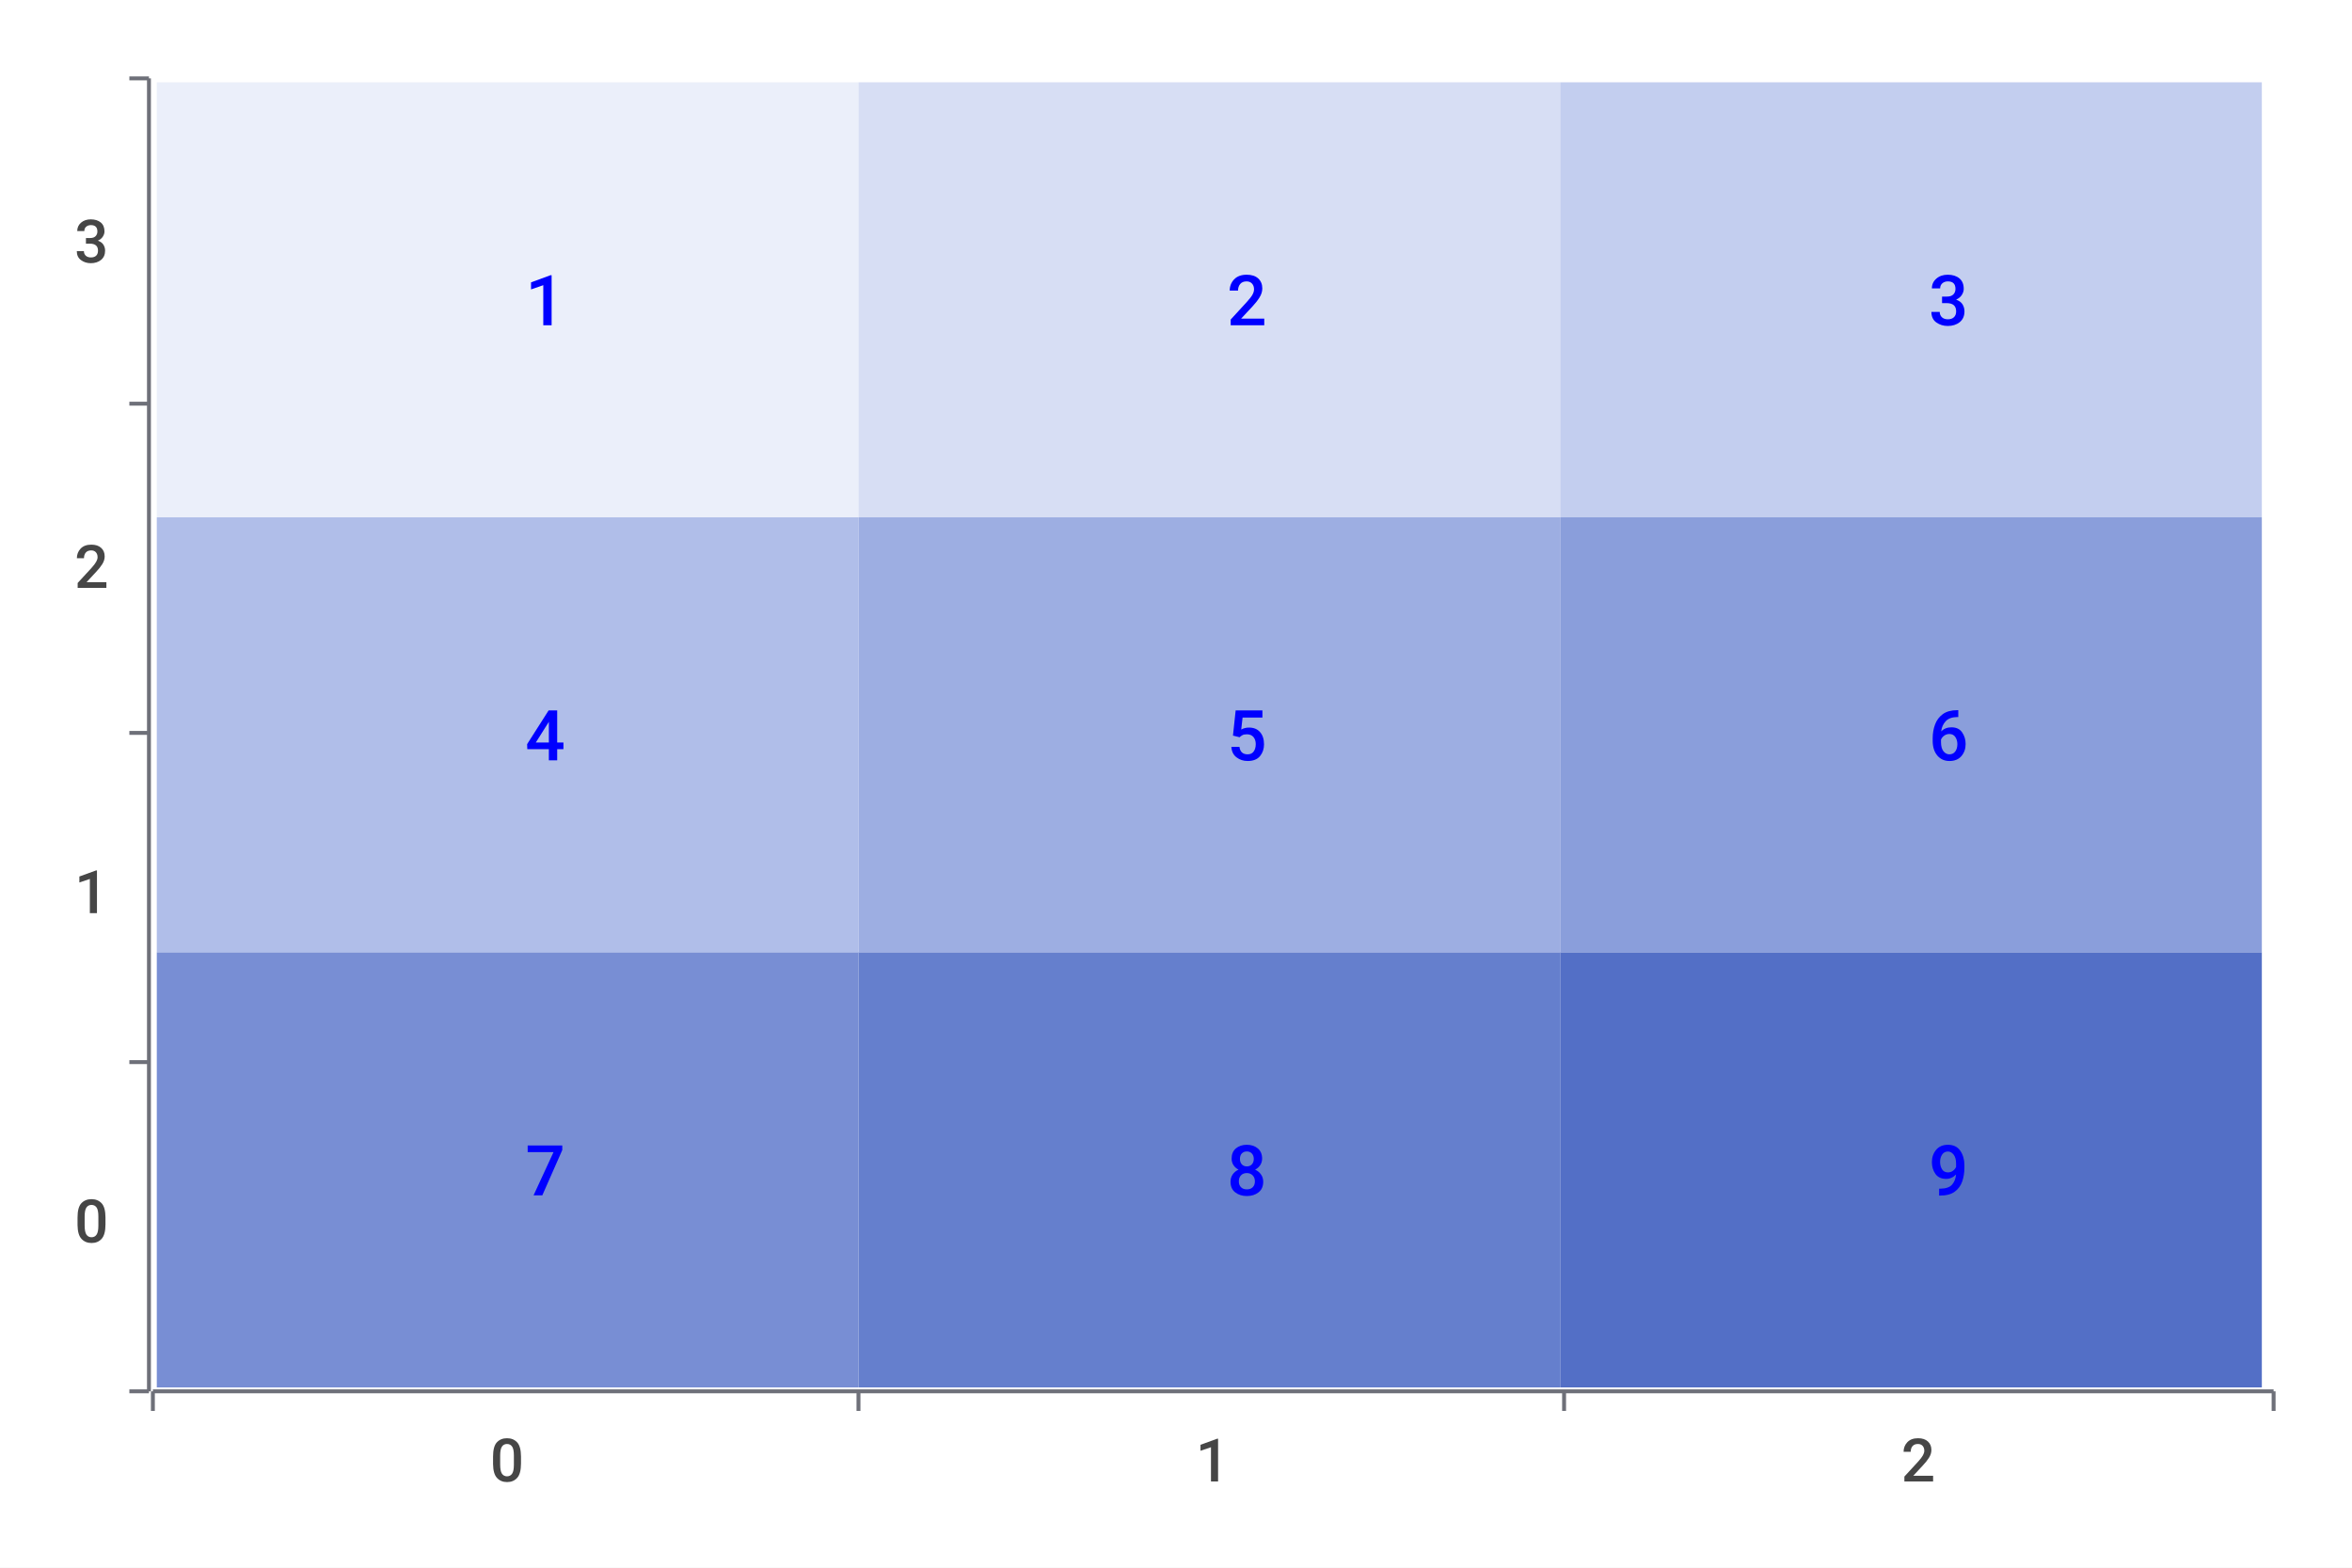
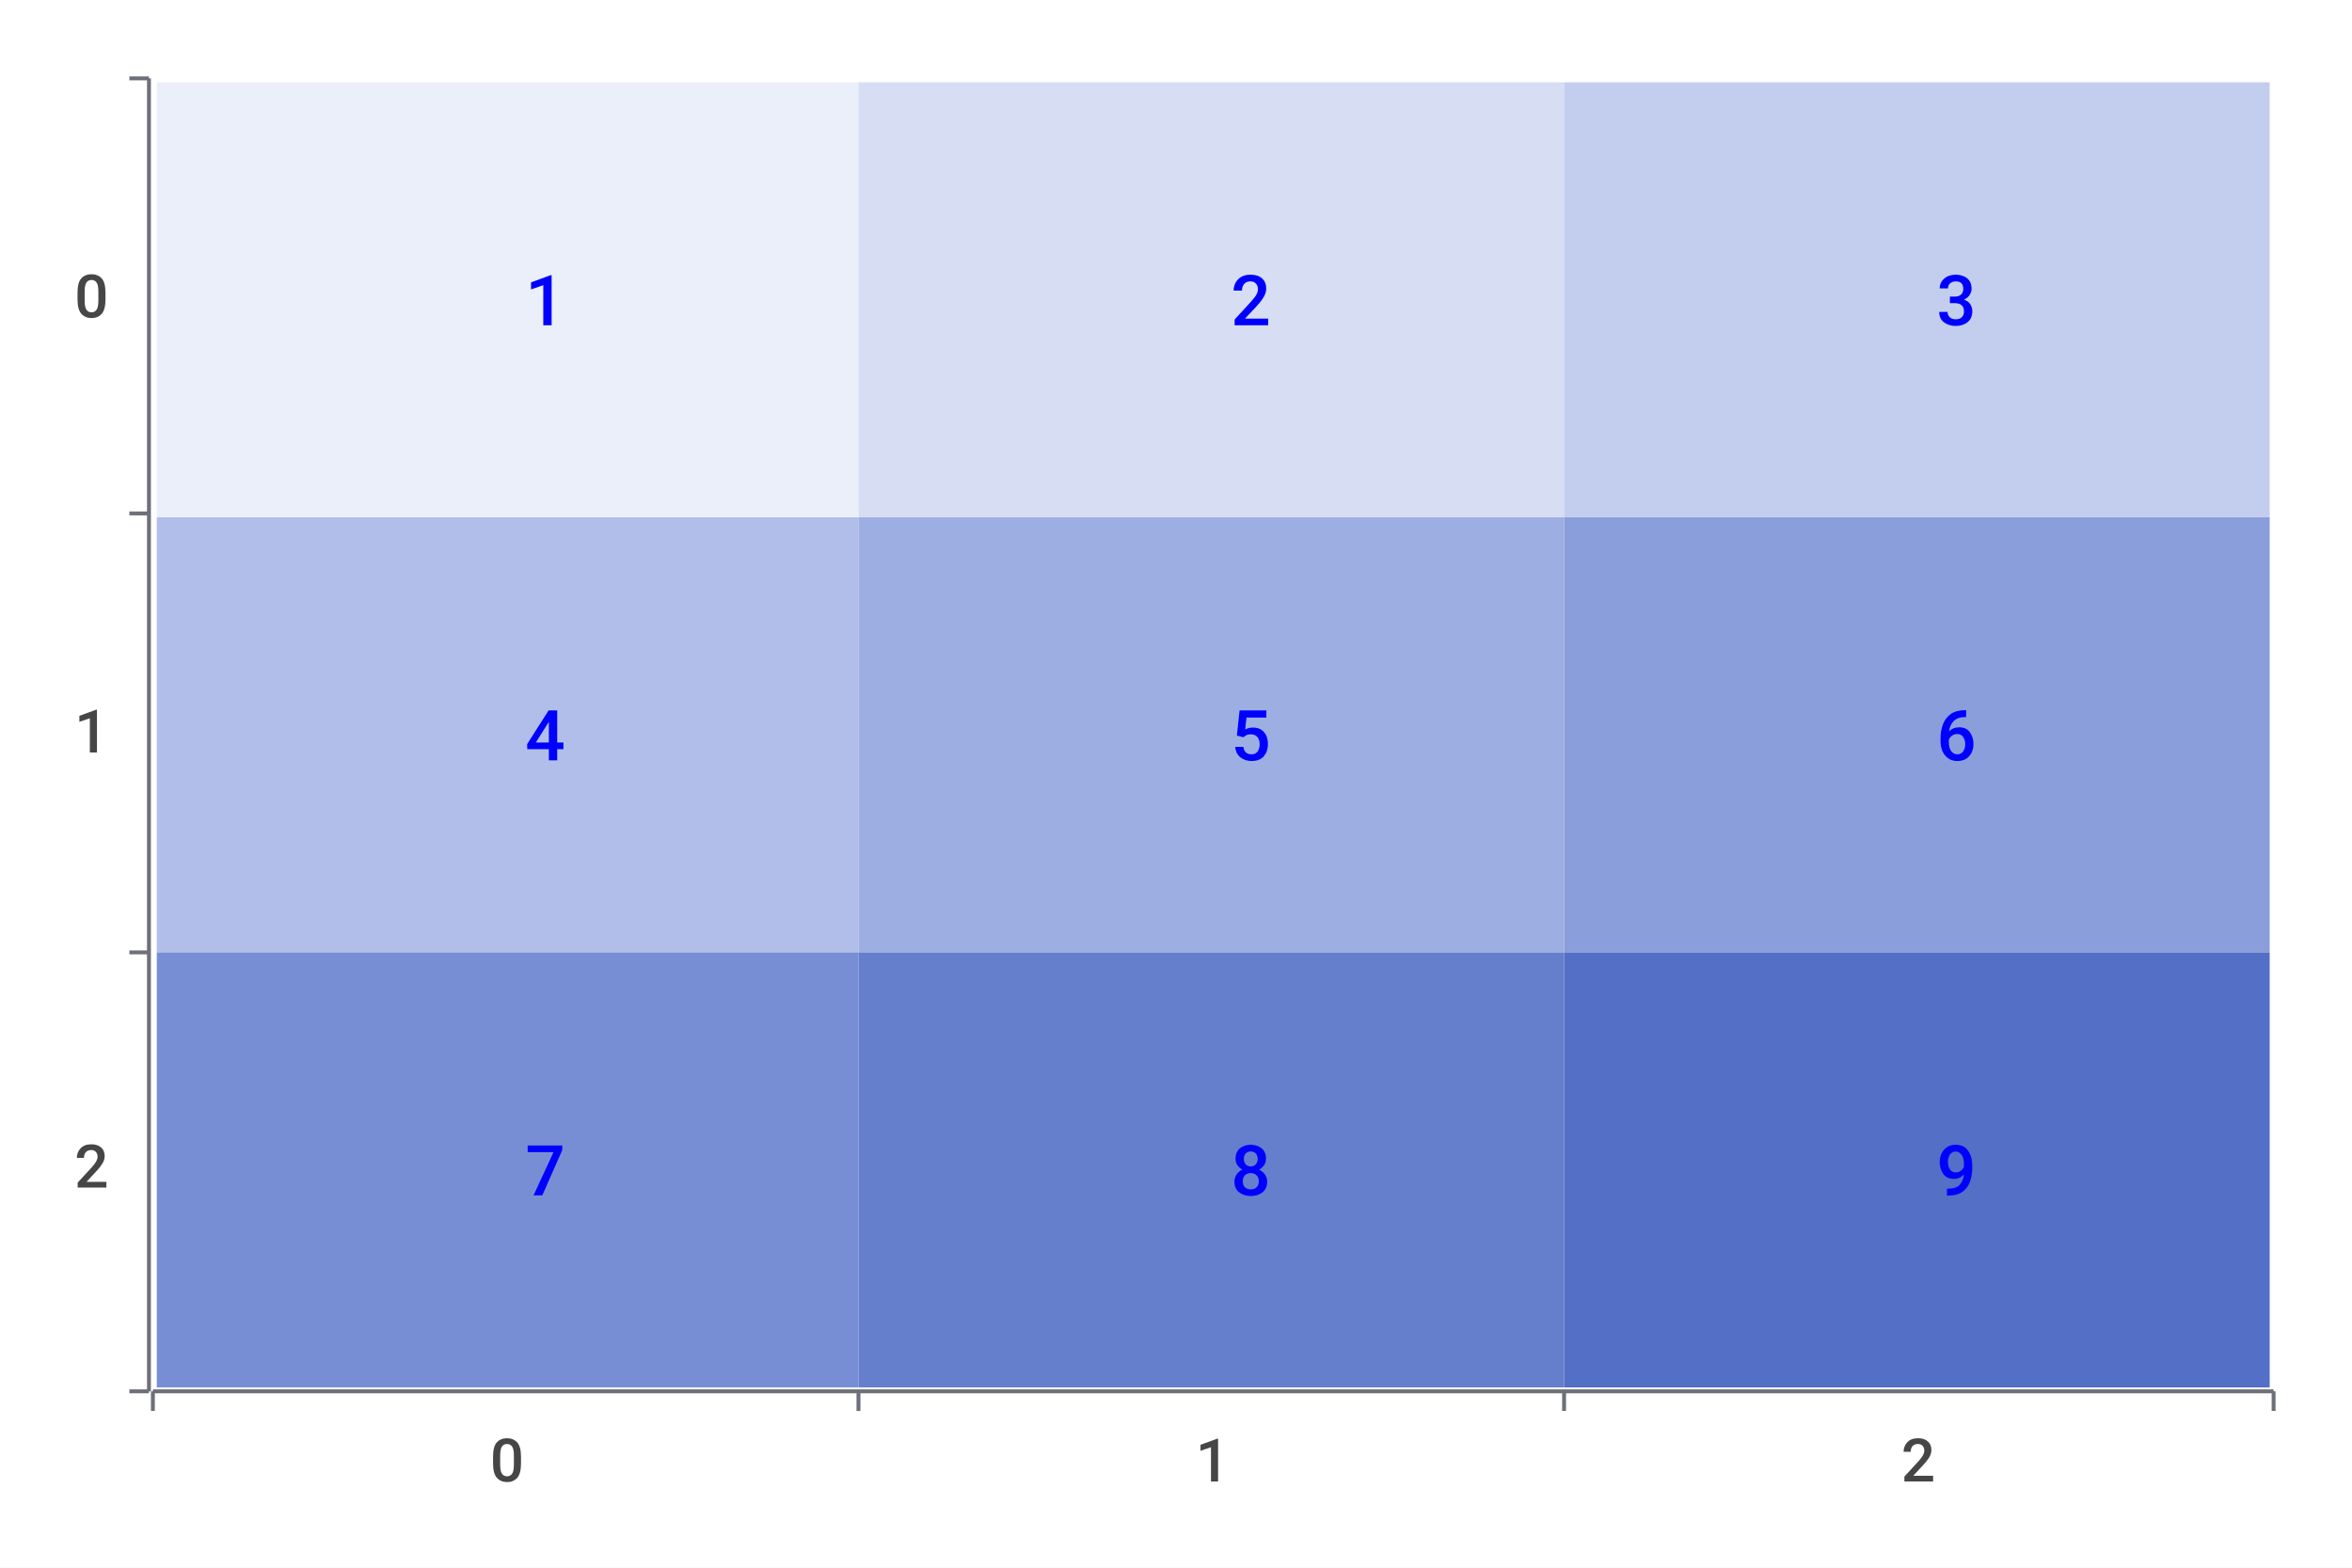
<svg xmlns="http://www.w3.org/2000/svg" viewBox="0 0 600 400">
  <path d="M 0 0 L 600 0 L 600 400 L 0 400 L 0 0" style="stroke:none;fill:white" />
  <path d="M 38 20 L 38 355" style="stroke-width:1;stroke:rgb(110,112,121);fill:none" />
  <path d="M 33 20 L 38 20" style="stroke-width:1;stroke:rgb(110,112,121);fill:none" />
-   <path d="M 33 103 L 38 103" style="stroke-width:1;stroke:rgb(110,112,121);fill:none" />
-   <path d="M 33 187 L 38 187" style="stroke-width:1;stroke:rgb(110,112,121);fill:none" />
-   <path d="M 33 271 L 38 271" style="stroke-width:1;stroke:rgb(110,112,121);fill:none" />
+   <path d="M 33 131 L 38 131" style="stroke-width:1;stroke:rgb(110,112,121);fill:none" />
+   <path d="M 33 243 L 38 243" style="stroke-width:1;stroke:rgb(110,112,121);fill:none" />
  <path d="M 33 355 L 38 355" style="stroke-width:1;stroke:rgb(110,112,121);fill:none" />
-   <text x="19" y="67" style="stroke:none;fill:rgb(70,70,70);font-size:15.3px;font-family:'Roboto Medium',sans-serif">3</text>
-   <text x="19" y="150" style="stroke:none;fill:rgb(70,70,70);font-size:15.3px;font-family:'Roboto Medium',sans-serif">2</text>
-   <text x="19" y="233" style="stroke:none;fill:rgb(70,70,70);font-size:15.3px;font-family:'Roboto Medium',sans-serif">1</text>
-   <text x="19" y="317" style="stroke:none;fill:rgb(70,70,70);font-size:15.3px;font-family:'Roboto Medium',sans-serif">0</text>
+   <text x="19" y="81" style="stroke:none;fill:rgb(70,70,70);font-size:15.3px;font-family:'Roboto Medium',sans-serif">0</text>
+   <text x="19" y="192" style="stroke:none;fill:rgb(70,70,70);font-size:15.3px;font-family:'Roboto Medium',sans-serif">1</text>
+   <text x="19" y="303" style="stroke:none;fill:rgb(70,70,70);font-size:15.3px;font-family:'Roboto Medium',sans-serif">2</text>
  <path d="M 39 355 L 580 355" style="stroke-width:1;stroke:rgb(110,112,121);fill:none" />
  <path d="M 39 360 L 39 355" style="stroke-width:1;stroke:rgb(110,112,121);fill:none" />
  <path d="M 219 360 L 219 355" style="stroke-width:1;stroke:rgb(110,112,121);fill:none" />
  <path d="M 399 360 L 399 355" style="stroke-width:1;stroke:rgb(110,112,121);fill:none" />
  <path d="M 580 360 L 580 355" style="stroke-width:1;stroke:rgb(110,112,121);fill:none" />
  <text x="125" y="378" style="stroke:none;fill:rgb(70,70,70);font-size:15.3px;font-family:'Roboto Medium',sans-serif">0</text>
  <text x="305" y="378" style="stroke:none;fill:rgb(70,70,70);font-size:15.3px;font-family:'Roboto Medium',sans-serif">1</text>
  <text x="485" y="378" style="stroke:none;fill:rgb(70,70,70);font-size:15.3px;font-family:'Roboto Medium',sans-serif">2</text>
  <path d="M 40 21 L 219 21 L 219 132 L 40 132 L 40 21" style="stroke:none;fill:rgb(235,239,250)" />
-   <path d="M 219 21 L 398 21 L 398 132 L 219 132 L 219 21" style="stroke:none;fill:rgb(215,222,244)" />
-   <path d="M 398 21 L 577 21 L 577 132 L 398 132 L 398 21" style="stroke:none;fill:rgb(195,206,239)" />
+   <path d="M 219 21 L 399 21 L 399 132 L 219 132 L 219 21" style="stroke:none;fill:rgb(215,222,244)" />
+   <path d="M 399 21 L 579 21 L 579 132 L 399 132 L 399 21" style="stroke:none;fill:rgb(195,206,239)" />
  <path d="M 40 132 L 219 132 L 219 243 L 40 243 L 40 132" style="stroke:none;fill:rgb(176,190,233)" />
-   <path d="M 219 132 L 398 132 L 398 243 L 219 243 L 219 132" style="stroke:none;fill:rgb(157,174,226)" />
-   <path d="M 398 132 L 577 132 L 577 243 L 398 243 L 398 132" style="stroke:none;fill:rgb(138,158,219)" />
+   <path d="M 219 132 L 399 132 L 399 243 L 219 243 L 219 132" style="stroke:none;fill:rgb(157,174,226)" />
+   <path d="M 399 132 L 579 132 L 579 243 L 399 243 L 399 132" style="stroke:none;fill:rgb(138,158,219)" />
  <path d="M 40 243 L 219 243 L 219 354 L 40 354 L 40 243" style="stroke:none;fill:rgb(120,142,212)" />
-   <path d="M 219 243 L 398 243 L 398 354 L 219 354 L 219 243" style="stroke:none;fill:rgb(101,127,205)" />
-   <path d="M 398 243 L 577 243 L 577 354 L 398 354 L 398 243" style="stroke:none;fill:rgb(83,111,198)" />
+   <path d="M 219 243 L 399 243 L 399 354 L 219 354 L 219 243" style="stroke:none;fill:rgb(101,127,205)" />
+   <path d="M 399 243 L 579 243 L 579 354 L 399 354 L 399 243" style="stroke:none;fill:rgb(83,111,198)" />
  <text x="134" y="83" style="stroke:none;fill:blue;font-size:17.9px;font-family:'Roboto Medium',sans-serif">1</text>
-   <text x="313" y="83" style="stroke:none;fill:blue;font-size:17.9px;font-family:'Roboto Medium',sans-serif">2</text>
-   <text x="492" y="83" style="stroke:none;fill:blue;font-size:17.9px;font-family:'Roboto Medium',sans-serif">3</text>
+   <text x="314" y="83" style="stroke:none;fill:blue;font-size:17.9px;font-family:'Roboto Medium',sans-serif">2</text>
+   <text x="494" y="83" style="stroke:none;fill:blue;font-size:17.9px;font-family:'Roboto Medium',sans-serif">3</text>
  <text x="134" y="194" style="stroke:none;fill:blue;font-size:17.9px;font-family:'Roboto Medium',sans-serif">4</text>
-   <text x="313" y="194" style="stroke:none;fill:blue;font-size:17.9px;font-family:'Roboto Medium',sans-serif">5</text>
-   <text x="492" y="194" style="stroke:none;fill:blue;font-size:17.9px;font-family:'Roboto Medium',sans-serif">6</text>
+   <text x="314" y="194" style="stroke:none;fill:blue;font-size:17.9px;font-family:'Roboto Medium',sans-serif">5</text>
+   <text x="494" y="194" style="stroke:none;fill:blue;font-size:17.9px;font-family:'Roboto Medium',sans-serif">6</text>
  <text x="134" y="305" style="stroke:none;fill:blue;font-size:17.9px;font-family:'Roboto Medium',sans-serif">7</text>
-   <text x="313" y="305" style="stroke:none;fill:blue;font-size:17.9px;font-family:'Roboto Medium',sans-serif">8</text>
-   <text x="492" y="305" style="stroke:none;fill:blue;font-size:17.9px;font-family:'Roboto Medium',sans-serif">9</text>
+   <text x="314" y="305" style="stroke:none;fill:blue;font-size:17.9px;font-family:'Roboto Medium',sans-serif">8</text>
+   <text x="494" y="305" style="stroke:none;fill:blue;font-size:17.9px;font-family:'Roboto Medium',sans-serif">9</text>
</svg>
